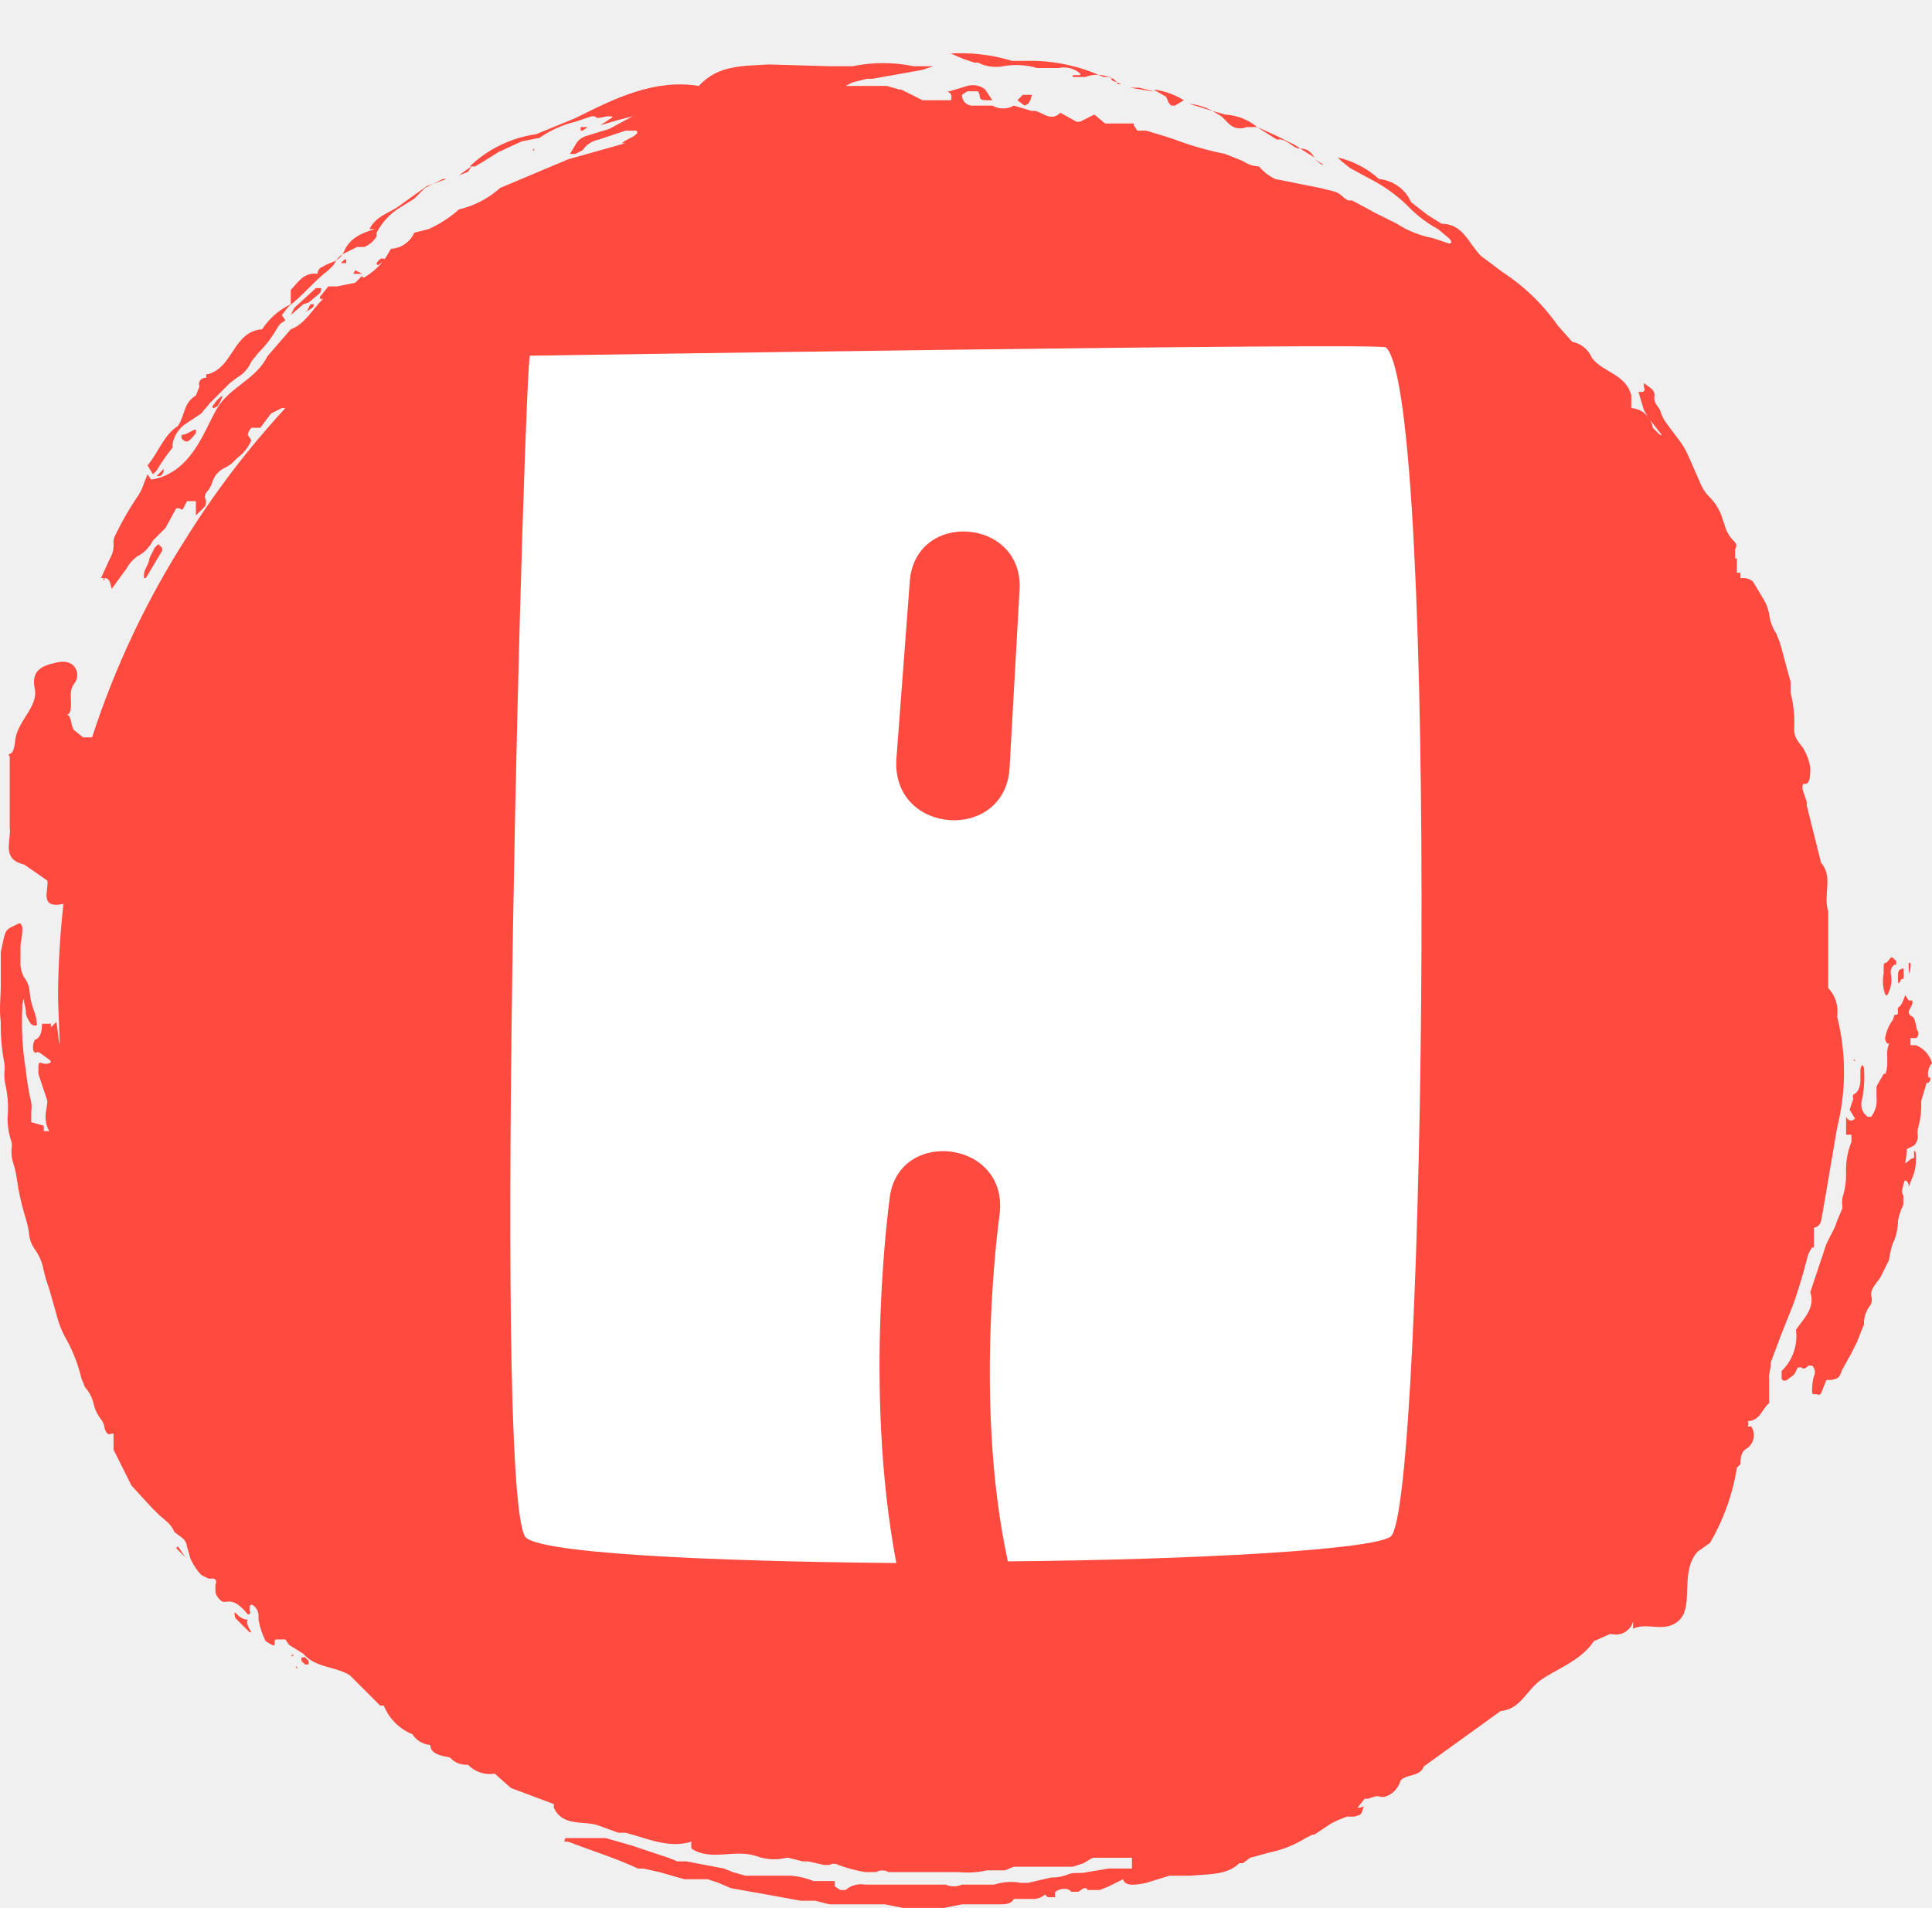
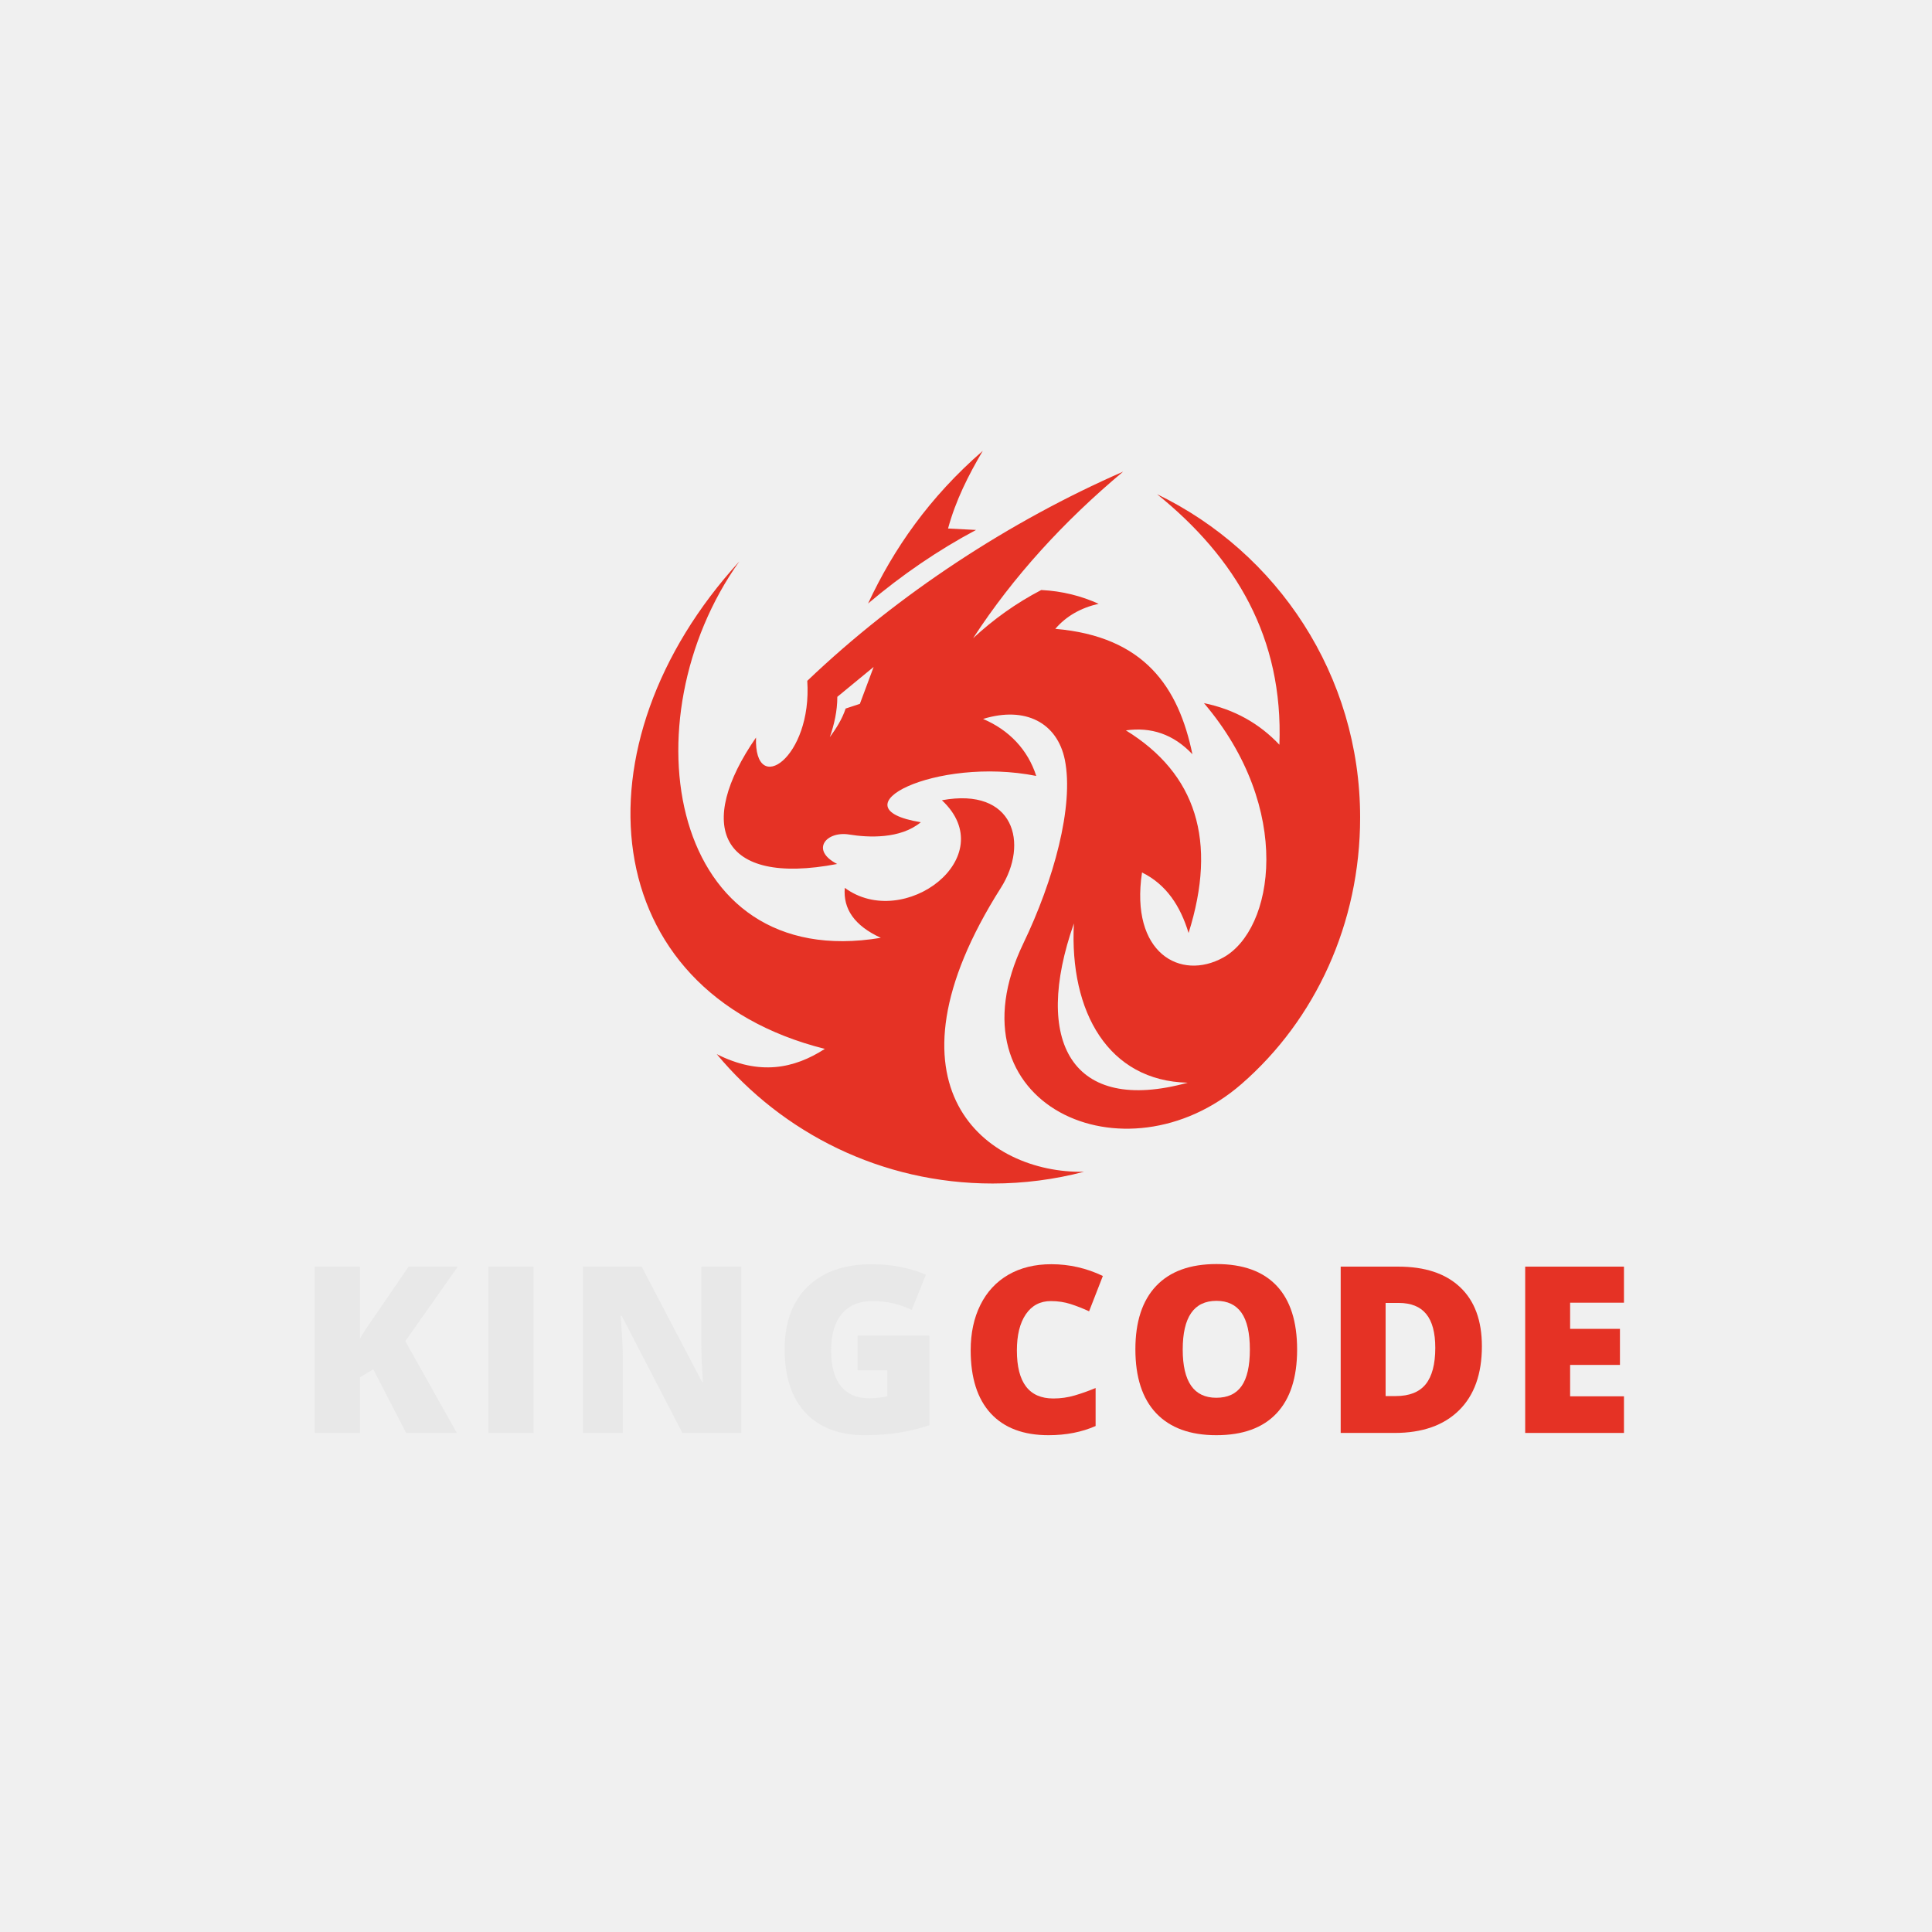
- <svg xmlns="http://www.w3.org/2000/svg" width="308.761" height="304.916" viewBox="0 0 106.008 104.687" class="css-1j8o68f" version="1.1" id="svg23">
-   <defs id="SvgjsDefs2684" />
-   <g id="SvgjsG2685" featurekey="rootContainer" transform="matrix(0.9820593,0,0,0.9820593,-0.05456052,0)" fill="#ff4a3f">
-     <g id="g17">
-       <path d="M19.8 15.3h.5l-.4-.2zm.5.1zm.8-.7c0 .1 0 .1.1.1l.4-.3c-.2-.1-.3-.1-.5.2zm.4-.2zm-4.1 2.3zm-.2.6l.3-.2c.1-.1.1-.2.1-.2h-.2l-.2.4c-.1-.1-.1 0 0 0zm2.2-2.9h-.1l-.2.2h.3zm-2.1 2.4l.6-.5c.1-.1.1-.2.1-.3h-.3l-1.2 1.1-.2.4.7-.6zm-1.1.8z" id="path3" />
-       <path d="M9.7 25v-.2a1.7 1.7 0 0 1 .7-1.1l.9-.6.5-.6.7-.7.4-.4.4-.3a1.9 1.9 0 0 0 .8-.9l.4-.5a5.9 5.9 0 0 0 1-1.3l.2-.3.3-.2-.2-.3.4-.5c.8-.6 1.4-1.4 2.2-2l.3-.3a1.4 1.4 0 0 1 .5-.6l.8-.4h.4a1.4 1.4 0 0 0 .7-.6V13a3.5 3.5 0 0 1 1.3-1.4l.8-.5.2-.2.4-.4 1-.5h.2l-1.1.4-1.4 1c-.6.5-1.4.6-1.8 1.4h.3c-.7.2-1.4.5-1.7 1.2s-.8.6-1.2.9a.4.4 0 0 0-.3.4c-.8-.1-1.1.5-1.5.9v.8a3.9 3.9 0 0 0-1.6 1.4c-1.6.1-1.6 2.1-3 2.5h-.1a.2.2 0 0 0 0 .2c-.3 0-.5.2-.4.5l-.2.5c-.7.4-.6 1.1-1 1.7-.8.5-1.1 1.5-1.7 2.2l.3.5.2-.2a11.6 11.6 0 0 1 .9-1.3zM53.9 3.3l.6.2h.2a2.2 2.2 0 0 0 1.4.2 4.1 4.1 0 0 1 1.9.1h1.2a1.4 1.4 0 0 1 1.2.3.1.1 0 0 1 0 .1H60a.1.1 0 0 0 0 .1h.7a1.8 1.8 0 0 1 1.3 0c.2 0 .1.1.2.2l.5.2h-.2c-.2-.4-.5-.4-.8-.4a9.7 9.7 0 0 0-4.3-.9h-.8A9.8 9.8 0 0 0 53 3h.2zm7.3 3.1zM50.3 4.7zm10.9 1.7h.2-.2zM19 14.7zm32.1-10zm17.6 2.2a.9.9 0 0 0 1 .2h.6a3.1 3.1 0 0 0-1.8-.7l-.7-.2.5.3zm-3.4-1.3c0 .1.1.2.2.3h.2l.5-.3a4.2 4.2 0 0 0-1.7-.6l.7.4zm7.4 2.7l.8.5c-.2-.3-.4-.5-.8-.5z" id="path5" />
-       <path d="M99 76.1l.6-1.6.6-1.5c.2-.5.6-1.8.8-2.6a1.7 1.7 0 0 1 .3-.7h.1v-1.1c.5-.1.4-.6.5-.9l.8-4.7a12.7 12.7 0 0 0 0-6.2 1.9 1.9 0 0 0-.5-1.6v-4.3c-.3-.9.3-1.9-.4-2.7L101 45a.4.4 0 0 0 0-.2l-.2-.6a.5.5 0 0 1 0-.4h.1c.3 0 .3-.5.3-.9a3 3 0 0 0-.4-1.1l-.3-.4a1.1 1.1 0 0 1-.2-.7 6.7 6.7 0 0 0-.2-2v-.6c-.2-.7-.4-1.5-.6-2.2l-.2-.5a2.5 2.5 0 0 1-.4-1.1 2.5 2.5 0 0 0-.3-.8l-.6-1a.8.8 0 0 0-.6-.2h-.1V32h-.2v-.8H97V31a.4.4 0 0 0 0-.1v-.2c.1-.2.1-.3-.1-.5a1.8 1.8 0 0 1-.4-.6l-.2-.6a2.9 2.9 0 0 0-.7-1.2 2.2 2.2 0 0 1-.5-.7l-.7-1.6a4.3 4.3 0 0 0-.6-1l-.6-.8a2.4 2.4 0 0 1-.4-.8l-.2-.3a.6.6 0 0 1-.1-.5.5.5 0 0 0-.2-.4l-.4-.3v.2c.1.2 0 .3-.1.3h-.2l.3 1 .3.5.7.9h-.1l-.2-.2-.2-.2a1.3 1.3 0 0 0-1.2-1.1v-.7c-.3-1.2-1.6-1.3-2.2-2.1a1.5 1.5 0 0 0-1.1-.9l-.8-.9a11.3 11.3 0 0 0-3.1-3l-.8-.6-.4-.3c-.7-.7-1-1.8-2.2-1.8l-.8-.5-.9-.7a2.2 2.2 0 0 0-1.8-1.3 5.1 5.1 0 0 0-2.3-1.2l.2.2.5.4 1.3.7a8.5 8.5 0 0 1 2.1 1.6 6.8 6.8 0 0 0 1.5 1.1l.6.5c.1.1.2.2.1.3H81l-.9-.3a5.6 5.6 0 0 1-2-.8l-1.2-.6-1.3-.7h-.2c-.3-.1-.4-.4-.8-.5l-.8-.2-2.5-.5a2.6 2.6 0 0 1-.9-.7 1.7 1.7 0 0 1-.9-.3l-1-.4a18.1 18.1 0 0 1-2.8-.8l-.6-.2-1-.3h-.5l-.2-.3v-.1h-1.6l-.6-.5-.4.2-.4.2h-.2l-.9-.5c-.6.6-1.1-.2-1.6-.1l-1-.3a1.2 1.2 0 0 1-1.2 0h-1.2a.6.6 0 0 1-.5-.6l.3-.2h.6a.7.7 0 0 1 .1.3c0 .2.2.2.5.2h.2l-.4-.6a1.1 1.1 0 0 0-1-.2l-1 .3H53c.3.2.2.3.2.5h-1.6l-.4-.2-.8-.4h-.1l-.7-.2h-2.3l.4-.2.8-.2h.3l1.7-.3 1.1-.2.6-.2h-1.1a8.4 8.4 0 0 0-3.4 0h-1.3L43 3.6c-1.4.1-2.8 0-3.9 1.2-2.5-.4-4.7.7-6.9 1.8l-2.2.9a6.7 6.7 0 0 0-3.7 1.8h.3l.5-.3.8-.5 1.3-.6 1-.2a6 6 0 0 1 2-.9l.9-.3h.2c.1.2.5 0 .7 0h.2c.1 0 .1.1 0 .1l-.6.4 1-.3.8-.2-1.3.7-1.3.4a1 1 0 0 0-.6.5l-.3.5h.3l.4-.2a1.4 1.4 0 0 1 .9-.6l1.5-.5h.5a.1.1 0 0 1 .1.2c-.2.2-.6.3-.8.5h.2l-3.2.9-3.8 1.6a5.2 5.2 0 0 1-2.3 1.2 6.6 6.6 0 0 1-1.7 1.1l-.8.2a1.5 1.5 0 0 1-1.3.9l-.3.5a3.7 3.7 0 0 1-1.2 1.1h-.1v-.1l-.2.2-.2.2-1 .2h-.5l-.4.5c-.1.1-.1.2 0 .2h.1c-.6.6-1 1.4-1.8 1.7L15 19.9c-.6 1.2-1.8 1.6-2.6 2.6s-1.4 3.9-3.9 4.3l-.2-.3-.2.5a2.7 2.7 0 0 1-.4.8 16.9 16.9 0 0 0-1.2 2.1.8.8 0 0 0-.1.5 1.4 1.4 0 0 1-.2.8l-.5 1.1h.2c.3 0 .3.3.4.6l.8-1.1a2.2 2.2 0 0 1 .6-.7 2 2 0 0 0 .9-.9l.3-.3.4-.4.6-1.1h.2c.1.1.1.1.2 0l.2-.4h.5v.8l.5-.5a.5.5 0 0 0 0-.5.4.4 0 0 1 .1-.3 1.5 1.5 0 0 0 .3-.5 1.3 1.3 0 0 1 .8-.9l.3-.2.3-.3a2.4 2.4 0 0 0 .8-1l-.2-.3c0-.1.1-.3.2-.4h.5l.6-.8.6-.3h.2a48.8 48.8 0 0 0-5.5 7.2h-.1.1a48.4 48.4 0 0 0-5.3 11.2h-.5l-.5-.4c-.2-.2-.1-.7-.4-.9h.1c.3-.5-.1-1.2.3-1.7s.1-1.4-.9-1.2-1.5.5-1.3 1.5-1 1.8-1.1 2.9-.5.5-.3.9v3.9c.1.8-.5 1.8.8 2.1l1.3.9c.1.5-.5 1.6.9 1.3a49.2 49.2 0 0 0-.3 5c0 1.1.1 2.2.1 3.3v-.4c-.1-.4-.1-.8-.2-1.3l-.3.3v-.2h-.5c0 .5-.1.8-.4.9a.9.9 0 0 0-.1.5c0 .1.1.3.2.2s.4.2.7.4-.2.3-.4.2-.2.1-.2.3v.3l.5 1.5c0 .3-.1.6-.1.9a1.7 1.7 0 0 0 .2.8h-.3v-.3l-.7-.2v-.6a1.5 1.5 0 0 0 0-.5 14.6 14.6 0 0 1-.3-1.8 16.6 16.6 0 0 1-.2-3.5.9.9 0 0 1 .1-.5v.2a2.9 2.9 0 0 1 .1.5.8.8 0 0 0 .1.4c.1.2.2.4.4.4s.1-.1.1-.2a2.1 2.1 0 0 0-.1-.5 4.2 4.2 0 0 1-.3-1.3 1.5 1.5 0 0 0-.3-.7 1.6 1.6 0 0 1-.2-.9v-.8c0-.3.1-.6.1-.9a.5.5 0 0 0-.1-.4h-.1c-.8.4-.7.2-1 1.6V55c0 .7-.1 1.4 0 2.1a10.8 10.8 0 0 0 .2 2.3 1.8 1.8 0 0 1 0 .5 3.1 3.1 0 0 0 .1.9 5.9 5.9 0 0 1 .1 1.3 3.9 3.9 0 0 0 .2 1.7 1.2 1.2 0 0 1 0 .4 2.1 2.1 0 0 0 .1.8 4.9 4.9 0 0 1 .2.9 14 14 0 0 0 .5 2.2 5 5 0 0 1 .2 1 1.7 1.7 0 0 0 .3.7 2.9 2.9 0 0 1 .5 1.2 8.5 8.5 0 0 0 .3 1l.4 1.4a5.4 5.4 0 0 0 .6 1.5 8.5 8.5 0 0 1 .8 2.1l.2.5a2.1 2.1 0 0 1 .5 1 2.1 2.1 0 0 0 .4.8 1 1 0 0 1 .2.5c.1.3.2.4.4.3h.1v.9l.5 1 .5 1 1.1 1.2.4.4c.3.3.7.5.9 1l.4.3a.7.7 0 0 1 .3.5l.2.7a3.3 3.3 0 0 0 .6.9l.4.2h.3a.2.2 0 0 1 .1.3 2.5 2.5 0 0 0 0 .5.9.9 0 0 0 .4.5h.2c.4-.1.8.2 1.2.7h.1c0-.1.1-.1 0-.2v-.2c0-.1.1-.2.2-.1a.7.7 0 0 1 .3.6v.2a4.3 4.3 0 0 0 .4 1.2c.5.3.5.3.5.1s0-.2.2-.2h.4l.2.3.8.5c.7.8 1.8.7 2.6 1.2l1.7 1.7h.2a2.9 2.9 0 0 0 1.6 1.6 1.3 1.3 0 0 0 1 .6c0 .5.6.6 1.1.7a1.2 1.2 0 0 0 .8.4h.2a1.7 1.7 0 0 0 1.5.5l.9.8 2.4.9v.2c.5 1.1 1.7.7 2.5 1l1.1.4h.4c1.2.3 2.4.9 3.7.5a.7.7 0 0 0 0 .4c1.1.7 2.4 0 3.6.4a2.9 2.9 0 0 0 1.7.1h.1l.8.2h.3l.9.2h.3a.5.5 0 0 1 .5 0 7.9 7.9 0 0 0 1.5.4h.6a.7.7 0 0 1 .7 0h3.9a5 5 0 0 0 1.6-.1h1l.5-.2H60l.6-.2.5-.3h2.2v.6H62l-1.2.2c-.4.1-.7 0-1 .1a2.4 2.4 0 0 1-1 .2l-1.3.3h-.4a3.1 3.1 0 0 0-1.5.1h-1.8a1.1 1.1 0 0 1-.9 0h-4.5a1.3 1.3 0 0 0-1.1.3H47l-.3-.2v-.3h-1.2a4.1 4.1 0 0 0-1.3-.3h-2.5l-.7-.2-.5-.2-2.1-.4h-.5l-.5-.2-2.1-.7-1.4-.4h-2.2c-.1 0-.1.1-.1.2h.2c1.3.5 2.6.9 3.9 1.5h.3l.9.2 1.4.4h1.3l.6.2.7.3 1.7.3 1.1.2 1.1.2h.8l.8.2h3.1l1 .2h2.3l1-.2H56c.4 0 .6-.1.7-.3h1a1 1 0 0 0 .8-.3c-.1.1 0 .1.1.2h.4v-.2c0-.1 0-.1.2-.2s.6-.1.7.1h.4l.3-.2c.2 0 .2 0 .2.1h.7l.5-.2.8-.4c.1.3.4.4 1.3.2l1.3-.4h1.2c.9-.1 2 0 2.7-.7h.2l.4-.3 1.1-.3a6.1 6.1 0 0 0 2-.8l.4-.2h.1l.9-.6.4-.2.5-.2h.4c.4-.1.4-.1.5-.4s0-.1-.2-.1h-.1l.4-.5h.2c.3-.1.5-.2.7-.1h.2a1.3 1.3 0 0 0 .9-.9c.3-.4 1.1-.2 1.3-.8l4.3-3.1c1.1-.1 1.4-1.1 2.2-1.7s2.3-1.1 3-2.2l.9-.4h.1a1 1 0 0 0 1.2-.7v.4c.8-.4 1.8.3 2.6-.5s0-2.7 1-3.8l.7-.5a12.1 12.1 0 0 0 1.5-4.2l.2-.2c0-.3 0-.7.4-.9a.9.9 0 0 0 .2-1.2h-.2a.3.3 0 0 0 0-.3c.7 0 .8-.7 1.2-1V77a.5.5 0 0 1 0-.2 3.8 3.8 0 0 0 .1-.7zM5.9 32.2z" id="path7" />
-       <path d="M26.4 9.3l-.3.2-.4.3.5-.2zm6.1-2h.1l.3-.2h-.4zm-2.6 1l-.1.1h.1v-.1zm-1.5 1.4zm1.3-.2zm-6.3 3.1zM9.2 26.2l-.4.4H9a.4.4 0 0 0 .2-.4zm3-3.5a2.1 2.1 0 0 0 .3-.6 1.5 1.5 0 0 0-.5.5c-.1.1-.1.2 0 .2zM11 24.2V24c-.2 0-.5.3-.8.3v.2c.3.3.4.2.8-.3zm3 66.2zM73.9 9.2h.1l-.5-.3zm-2.5-1.4c.5-.1.8.4 1.2.5h.1l-.3-.2-1-.5-1.1-.5.3.2zM52.8 3.1zm11.7 2h-.1l-1.2-.2h.5zm2 .7l1.3.4a3.3 3.3 0 0 0-1.3-.4zm-9 0a1 1 0 0 0 .2-.5h-.5l-.3.3.4.3zm9 1.6zM49.9 4.2zm2.9.7zM48.5 4zm13.8 2.1a.5.5 0 0 0 0 .1zm44.8 52.3h-.3V58h.3c.1 0 .2-.3.1-.4s-.1-.7-.3-.8a.3.3 0 0 1-.2-.3l.2-.4a.4.4 0 0 0 0-.2h-.2l-.2-.3c-.1.3-.2.6-.4.7a.5.5 0 0 0 0 .2c0 .1 0 .2-.1.2h-.1a1.1 1.1 0 0 1-.1.3 2.3 2.3 0 0 0-.4.9.4.4 0 0 0 .1.4h.1a1.7 1.7 0 0 0-.1.8v.4a1.8 1.8 0 0 1-.1.5h-.1l-.4.7v.6a1.5 1.5 0 0 1-.3 1.1h-.2l-.2-.2a.9.9 0 0 1-.1-.8 6.5 6.5 0 0 0 .1-1.7c0-.1-.1-.2-.1-.2a.5.5 0 0 0-.1.3v.6c0 .2-.1.6-.3.7s-.1.2-.1.3l-.2.6.3.5c-.2.2-.4.1-.5-.1v1h.3v.4a4.2 4.2 0 0 0-.3 1.4 3.3 3.3 0 0 0 0 .4 4 4 0 0 1-.2 1.3 2 2 0 0 0 0 .6l-.3.7a3.2 3.2 0 0 1-.3.7l-.3.6-.9 2.7c.3.9-.4 1.5-.8 2.1a2.7 2.7 0 0 1-.8 2.3v.4c0 .1.1.2.3.1l.4-.3.2-.4h.2c.1.1.2.1.4-.1h.2a.5.5 0 0 1 .1.6 2.9 2.9 0 0 0-.1.8c0 .1 0 .2.1.2h.2c.1.1.2 0 .3-.3l.2-.5h.3c.4-.1.4-.1.6-.6l.5-.9.3-.6.4-1a1.6 1.6 0 0 1 .3-1 .6.6 0 0 0 .1-.6c0-.2 0-.3.2-.6l.3-.4.5-1a4.7 4.7 0 0 1 .2-.9 3 3 0 0 0 .3-1.3 3.8 3.8 0 0 1 .3-.9v-.5c-.1-.2-.1-.2 0-.6s.1-.2.2-.2a.4.4 0 0 1 .1.3l.2-.5a2.3 2.3 0 0 0 .2-.9v-.3c0-.1 0-.3-.1-.3v.4c-.2 0-.3.2-.5.3a6.4 6.4 0 0 0 .1-.8l.4-.2a.7.7 0 0 0 .2-.6 1.4 1.4 0 0 1 0-.3 4.8 4.8 0 0 0 .2-1.4v-.2l.3-1h.1a.3.3 0 0 0 .1-.3h-.1a.9.9 0 0 1 .2-.8 1.5 1.5 0 0 0-.9-1zm-1.2 7.8zm-.2-9.9zm0 0zM9.1 30.8a.3.3 0 0 0 0-.2l-.2-.2-.2.2-.3.6c0 .3-.3.6-.3.9v.2h.1zm96.3 24.8h.1a1.7 1.7 0 0 0 .2-1.2.5.5 0 0 1 .2-.5h.1v-.2l-.2-.2h-.1c-.1.1-.2.3-.3.3s-.1.1-.1.3v.3a2.2 2.2 0 0 0 .1 1.2zM13.2 90.1c-.1 0 0 .2 0 .3l.8.8h.1c-.2-.3-.3-.6-.2-.7a.9.9 0 0 1-.5-.2zm.8.3zm92.3-35.7h.1a2 2 0 0 0 0-.6c-.3.1-.3.1-.3.6s.1.1.2 0z" id="path9" />
-       <path d="M106.7 62a.6.6 0 0 0 .1-.5c0-.1-.1-.2-.1-.1h-.2v.2c0 .4.1.5.2.4zm.1-8.2h-.1v.6a1 1 0 0 0 .1-.6zM17.1 92.6h-.2v.2l.2.2h.2v-.2zm86.6-33.3c0-.1 0-.1-.1-.1zM9.9 86.5l.5.5-.4-.6z" id="path11" />
-       <circle cx="10.5" cy="87.1" transform="rotate(-24.8 10.4 87.159)" id="circle13" />
-       <path d="M9.7 30.1h-.1v.2-.2h.1zm83.2-6.6l-.2-.3h-.1zm-14.7 77.1zM5.9 32.2zm-.1.2a.3.3 0 0 0 .1-.2v.2zm1.9-4.9zM61.5 2.4zm42.8 58.2v.1-.1zM16.4 92.5h-.1c.1.1.2 0 .1-.1zm.2.7h.1l-.1-.1v.1zm73.9-71.3zm15.2 34.4zM14.6 91.7zm92.1-37zm-.8 11.4zM34.6 0z" id="path15" />
+ <svg xmlns="http://www.w3.org/2000/svg" width="500" zoomAndPan="magnify" viewBox="0 0 375 375" height="500" preserveAspectRatio="xMidYMid meet" version="1.0">
+   <defs>
+     <g />
+     <clipPath id="0d89e5ee03">
+       <path d="M 122 87.504 L 264 87.504 L 264 230 L 122 230 Z M 122 87.504 " clip-rule="nonzero" />
+     </clipPath>
+   </defs>
+   <g clip-path="url(#0d89e5ee03)">
+     <path fill="#e53225" d="M 206.68 147.453 C 208.5 156.465 204.488 170.941 198.633 183.109 C 183.535 214.477 218.449 230 240.969 210.41 C 255.328 197.926 264 179.215 264 158.684 C 264 131.043 247.906 107.188 224.59 95.926 C 239.891 108.297 249.102 123.82 248.332 144.551 C 244.465 140.457 239.633 137.699 233.691 136.477 C 251.148 157.035 247.281 180.438 237.414 185.867 C 229.168 190.418 219.305 185.043 221.664 169.348 C 226.41 171.68 229.113 175.887 230.703 181.09 C 236.336 163.207 232.156 150.152 218.535 141.766 C 223.398 141.082 227.746 142.477 231.445 146.398 C 228.773 133.434 222.176 123.539 204.832 122.059 C 206.934 119.613 209.75 117.992 213.246 117.195 C 209.891 115.688 206.223 114.723 202.102 114.523 C 197.184 117.082 192.805 120.238 188.879 123.879 C 196.672 111.906 206.48 101.188 217.996 91.547 C 196.188 101.074 174.434 115.207 156.691 132.152 C 157.688 147.082 146.344 154.844 146.742 143.156 C 135 160.105 139.52 172.078 162.492 167.699 C 157.203 164.996 160.391 161.242 164.852 161.984 C 168.52 162.578 174.75 162.891 178.73 159.594 C 161.582 156.809 181.742 146.742 201.133 150.609 C 199.512 145.52 195.844 141.68 190.812 139.547 C 199.031 137.016 205.199 140.285 206.68 147.453 Z M 230.535 210.152 C 215.152 209.812 207.559 196.445 208.441 179.242 C 200.395 202.164 207.988 216.352 230.535 210.152 Z M 164.141 137.527 C 163.461 139.574 162.324 141.367 161.07 143.074 C 161.926 140.598 162.523 138.012 162.523 135.254 L 169.574 129.453 L 166.902 136.617 Z M 170.965 182.031 C 165.82 179.668 163.629 176.398 163.973 172.332 C 175.43 180.777 194.621 166.363 182.824 155.328 C 196.871 152.742 199.711 163.746 194.281 172.305 C 169.66 211.09 191.438 227.812 210.402 227.441 C 204.746 228.922 198.773 229.719 192.66 229.719 C 171.137 229.719 151.887 219.965 139.121 204.609 C 147.395 208.789 154.105 207.453 160.105 203.586 C 115.578 192.438 111 144.578 143.5 108.977 C 121.551 139.719 129.793 188.91 170.965 182.031 Z M 190.758 87.508 C 187.969 92.23 185.496 97.121 184.016 102.582 L 189.449 102.863 C 182.027 106.816 175.062 111.594 168.492 117.141 C 173.441 106.531 180.379 96.523 190.758 87.508 Z M 190.758 87.508 " fill-opacity="1" fill-rule="evenodd" />
+   </g>
+   <g fill="#e8e8e8" fill-opacity="1">
+     <g transform="translate(57.60809, 278.1329)">
+       <g>
+         <path d="M 31.062 0 L 21.219 0 L 14.844 -12.344 L 12.25 -10.797 L 12.25 0 L 3.484 0 L 3.484 -32.281 L 12.25 -32.281 L 12.25 -18.266 C 12.695 -19.129 13.586 -20.504 14.922 -22.391 L 21.703 -32.281 L 31.25 -32.281 L 21.062 -17.812 Z M 31.062 0 " />
+       </g>
    </g>
  </g>
-   <g id="SvgjsG2686" featurekey="nameFeature-0" transform="matrix(2.284354,0,0,2.284354,27.98006,-5.60952)" fill="#ffffff">
-     <path d="M9.6 16.48 l-0.32 4.24 c-0.08 1.8 2.6 1.96 2.72 0.2 l0.24 -4.28 c0.12 -1.76 -2.56 -1.96 -2.64 -0.16 z M0.48 11 l0 0 c0.04 0 20.48 -0.32 20.56 -0.2 c1.28 1.12 0.96 27.8 0.12 28.56 c-0.4 0.32 -4.64 0.56 -9.2 0.6 c-0.84 -3.84 -0.2 -8.32 -0.2 -8.32 c0.24 -1.8 -2.44 -2.12 -2.64 -0.4 c0 0.04 -0.64 4.52 0.16 8.76 c-4.56 -0.04 -8.68 -0.24 -8.92 -0.64 c-0.8 -1.44 0 -28.28 0.12 -28.36 z" id="path20" />
+   <g fill="#e8e8e8" fill-opacity="1">
+     <g transform="translate(91.30082, 278.1329)">
+       <g>
+         <path d="M 3.484 0 L 3.484 -32.281 L 12.25 -32.281 L 12.25 0 Z M 3.484 0 " />
+       </g>
+     </g>
+   </g>
+   <g fill="#e8e8e8" fill-opacity="1">
+     <g transform="translate(109.6686, 278.1329)">
+       <g>
+         <path d="M 34.219 0 L 22.781 0 L 11 -22.734 L 10.797 -22.734 C 11.078 -19.16 11.219 -16.43 11.219 -14.547 L 11.219 0 L 3.484 0 L 3.484 -32.281 L 14.875 -32.281 L 26.625 -9.844 L 26.766 -9.844 C 26.555 -13.102 26.453 -15.719 26.453 -17.688 L 26.453 -32.281 L 34.219 -32.281 Z M 34.219 0 " />
+       </g>
+     </g>
+   </g>
+   <g fill="#e8e8e8" fill-opacity="1">
+     <g transform="translate(150.008, 278.1329)">
+       <g>
+         <path d="M 16.453 -18.906 L 30.375 -18.906 L 30.375 -1.5 C 26.594 -0.207 22.438 0.438 17.906 0.438 C 12.926 0.438 9.078 -1.004 6.359 -3.891 C 3.648 -6.773 2.297 -10.891 2.297 -16.234 C 2.297 -21.441 3.781 -25.492 6.75 -28.391 C 9.727 -31.297 13.895 -32.75 19.25 -32.75 C 21.281 -32.75 23.195 -32.555 25 -32.172 C 26.801 -31.785 28.375 -31.301 29.719 -30.719 L 26.953 -23.875 C 24.629 -25.02 22.078 -25.594 19.297 -25.594 C 16.754 -25.594 14.785 -24.766 13.391 -23.109 C 12.004 -21.453 11.312 -19.082 11.312 -16 C 11.312 -12.988 11.938 -10.691 13.188 -9.109 C 14.445 -7.523 16.266 -6.734 18.641 -6.734 C 19.93 -6.734 21.125 -6.859 22.219 -7.109 L 22.219 -12.172 L 16.453 -12.172 Z M 16.453 -18.906 " />
+       </g>
+     </g>
+   </g>
+   <g fill="#e53225" fill-opacity="1">
+     <g transform="translate(186.1111, 278.1329)">
+       <g>
+         <path d="M 17.859 -25.594 C 15.785 -25.594 14.164 -24.738 13 -23.031 C 11.844 -21.332 11.266 -18.988 11.266 -16 C 11.266 -9.789 13.625 -6.688 18.344 -6.688 C 19.77 -6.688 21.156 -6.883 22.5 -7.281 C 23.844 -7.676 25.191 -8.156 26.547 -8.719 L 26.547 -1.344 C 23.848 -0.156 20.801 0.438 17.406 0.438 C 12.531 0.438 8.789 -0.973 6.188 -3.797 C 3.594 -6.617 2.297 -10.703 2.297 -16.047 C 2.297 -19.391 2.926 -22.328 4.188 -24.859 C 5.445 -27.391 7.254 -29.336 9.609 -30.703 C 11.973 -32.066 14.754 -32.75 17.953 -32.75 C 21.441 -32.75 24.773 -31.988 27.953 -30.469 L 25.281 -23.609 C 24.094 -24.16 22.898 -24.629 21.703 -25.016 C 20.516 -25.398 19.234 -25.594 17.859 -25.594 Z M 17.859 -25.594 " />
+       </g>
+     </g>
+   </g>
+   <g fill="#e53225" fill-opacity="1">
+     <g transform="translate(218.0814, 278.1329)">
+       <g>
+         <path d="M 33.688 -16.188 C 33.688 -10.75 32.352 -6.617 29.688 -3.797 C 27.031 -0.973 23.133 0.438 18 0.438 C 12.938 0.438 9.051 -0.977 6.344 -3.812 C 3.645 -6.656 2.297 -10.797 2.297 -16.234 C 2.297 -21.598 3.641 -25.695 6.328 -28.531 C 9.016 -31.363 12.914 -32.781 18.031 -32.781 C 23.176 -32.781 27.07 -31.375 29.719 -28.562 C 32.363 -25.758 33.688 -21.633 33.688 -16.188 Z M 11.484 -16.188 C 11.484 -9.945 13.656 -6.828 18 -6.828 C 20.207 -6.828 21.844 -7.582 22.906 -9.094 C 23.977 -10.613 24.516 -12.977 24.516 -16.188 C 24.516 -19.406 23.973 -21.785 22.891 -23.328 C 21.805 -24.867 20.188 -25.641 18.031 -25.641 C 13.664 -25.641 11.484 -22.488 11.484 -16.188 Z M 11.484 -16.188 " />
+       </g>
+     </g>
+   </g>
+   <g fill="#e53225" fill-opacity="1">
+     <g transform="translate(256.7426, 278.1329)">
+       <g>
+         <path d="M 30.891 -16.828 C 30.891 -11.441 29.406 -7.289 26.438 -4.375 C 23.469 -1.457 19.301 0 13.938 0 L 3.484 0 L 3.484 -32.281 L 14.656 -32.281 C 19.844 -32.281 23.844 -30.953 26.656 -28.297 C 29.477 -25.648 30.891 -21.828 30.891 -16.828 Z M 21.844 -16.516 C 21.844 -19.473 21.254 -21.664 20.078 -23.094 C 18.91 -24.52 17.133 -25.234 14.75 -25.234 L 12.203 -25.234 L 12.203 -7.156 L 14.156 -7.156 C 16.801 -7.156 18.742 -7.922 19.984 -9.453 C 21.223 -10.992 21.844 -13.348 21.844 -16.516 Z M 21.844 -16.516 " />
+       </g>
+     </g>
+   </g>
+   <g fill="#e53225" fill-opacity="1">
+     <g transform="translate(292.5552, 278.1329)">
+       <g>
+         <path d="M 22.656 0 L 3.484 0 L 3.484 -32.281 L 22.656 -32.281 L 22.656 -25.281 L 12.203 -25.281 L 12.203 -20.203 L 21.875 -20.203 L 21.875 -13.203 L 12.203 -13.203 L 12.203 -7.109 L 22.656 -7.109 Z M 22.656 0 " />
+       </g>
+     </g>
  </g>
</svg>
